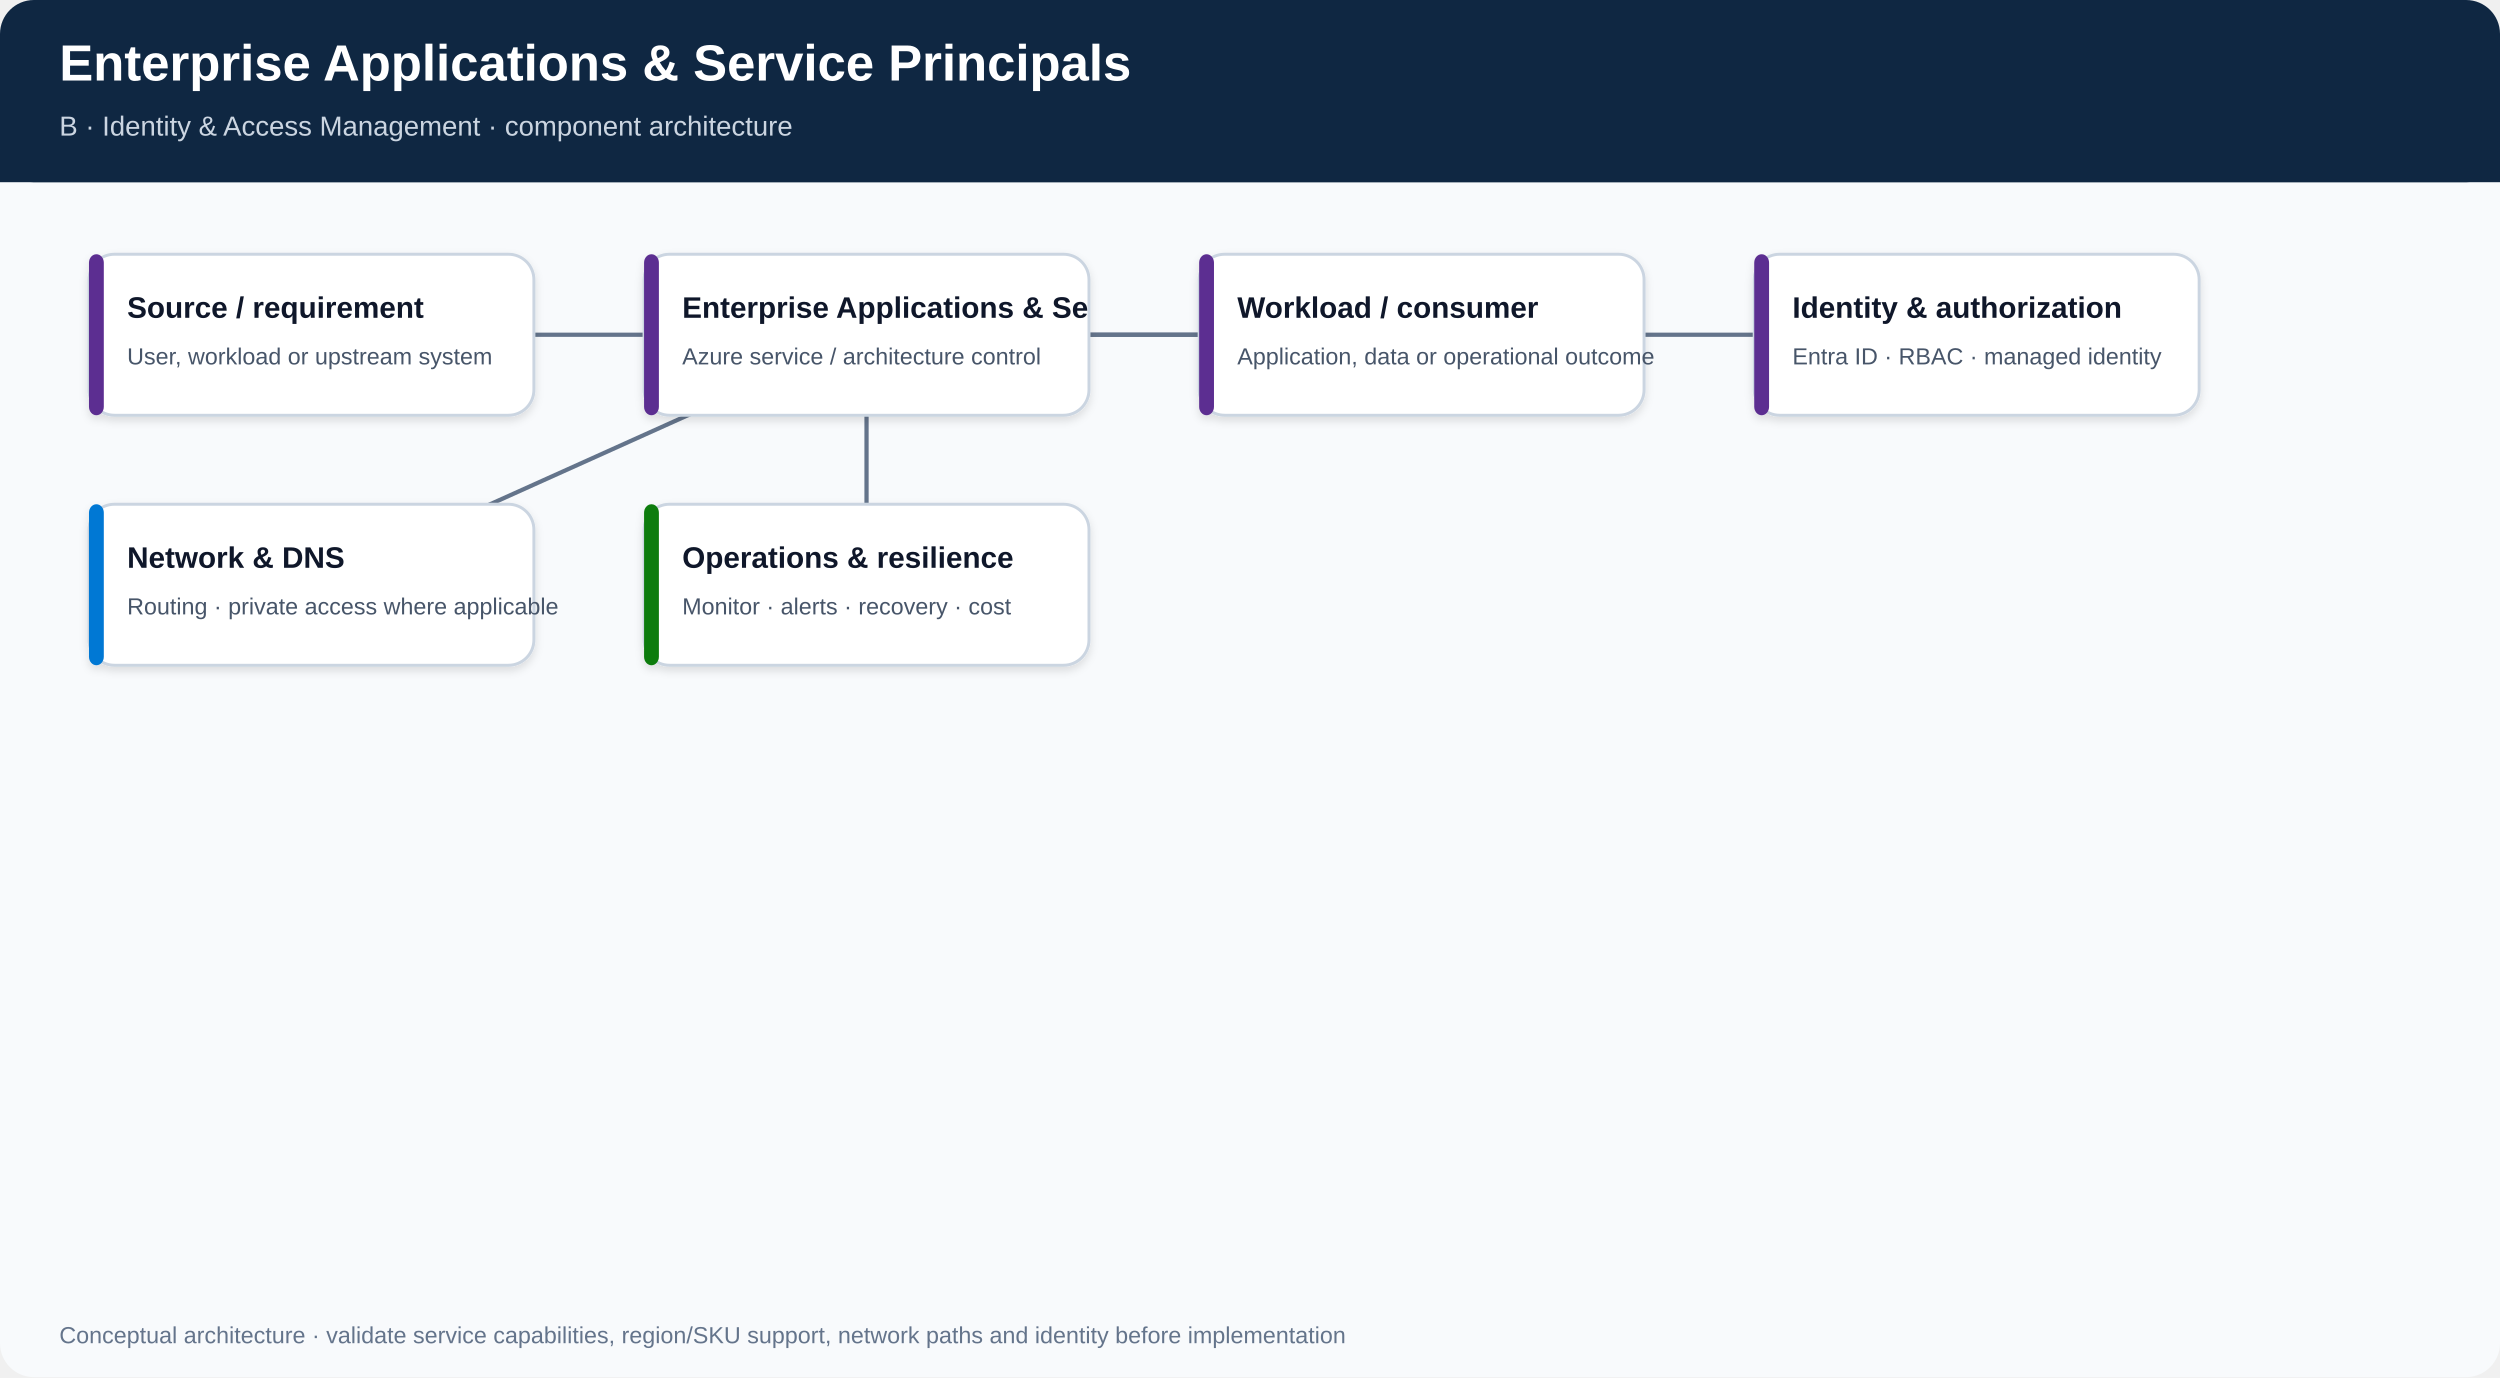
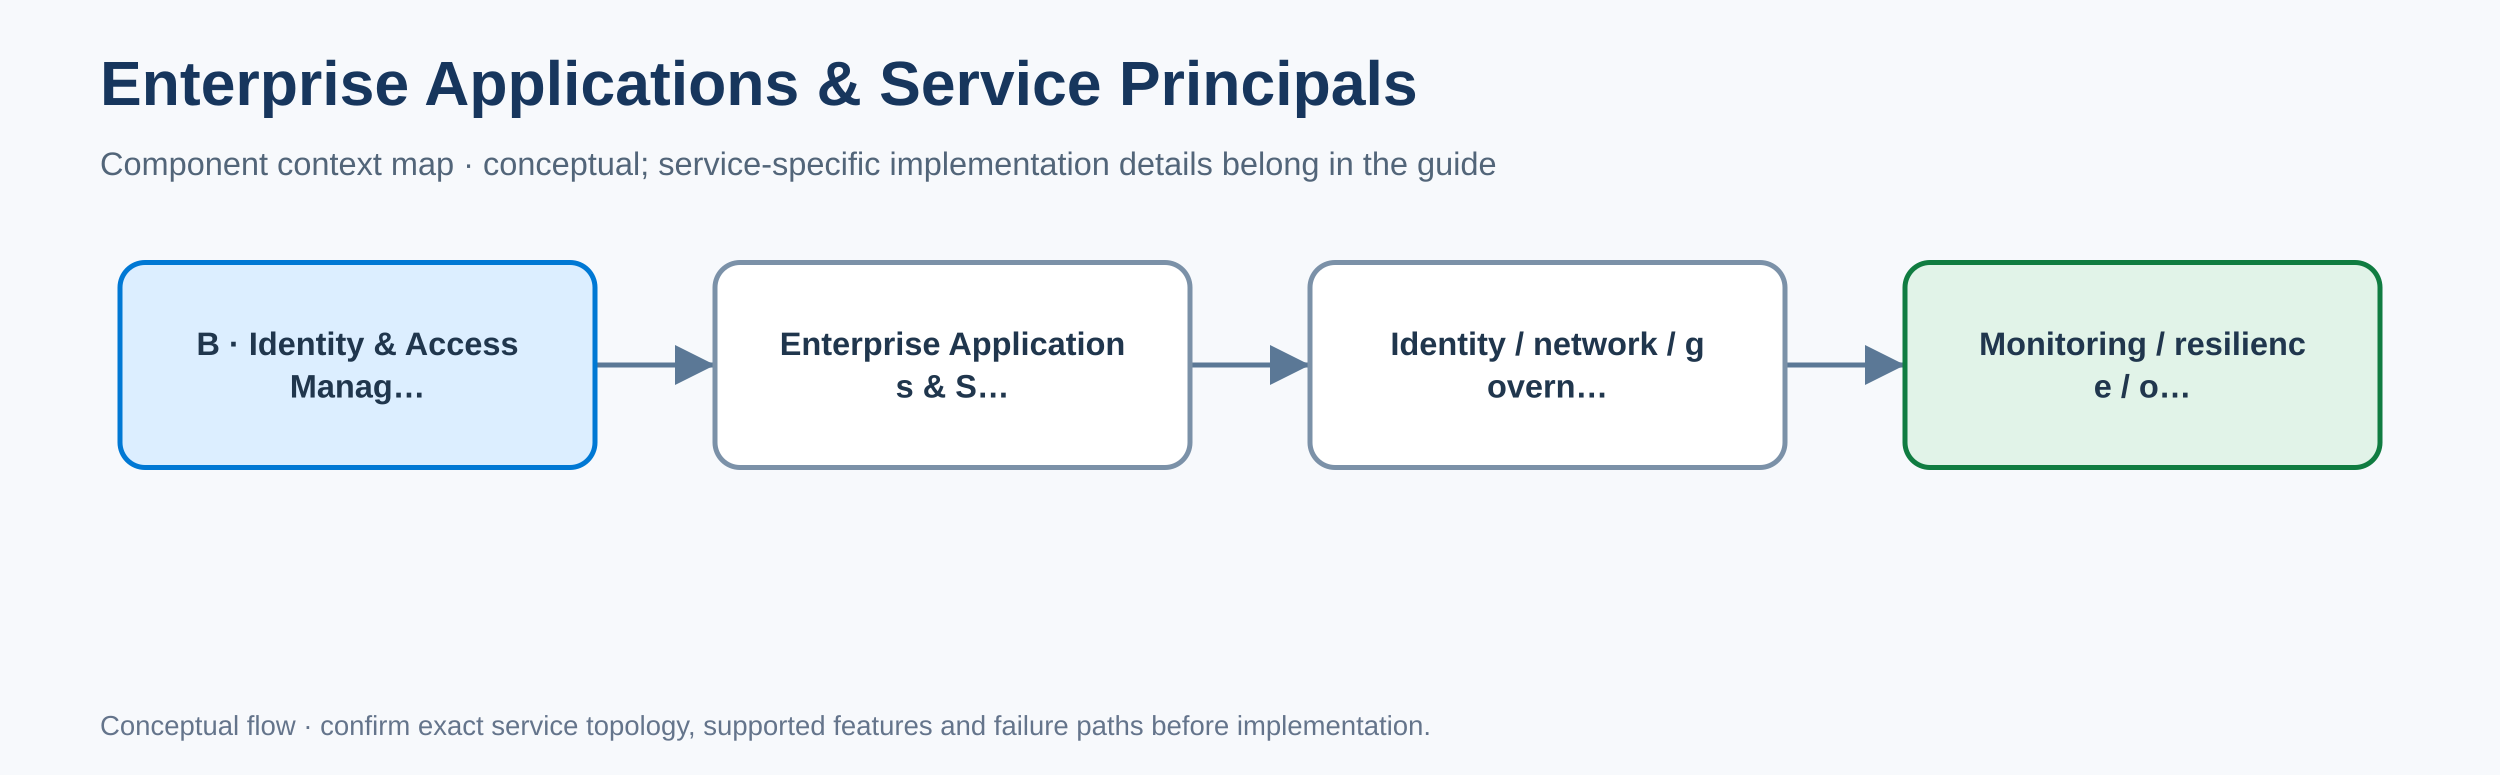
- <svg xmlns="http://www.w3.org/2000/svg" width="1180" height="650" viewBox="0 0 1180 650">
+ <svg xmlns="http://www.w3.org/2000/svg" width="1000" height="310" viewBox="0 0 1000 310">
+   <rect width="100%" height="100%" fill="#f7f9fc" />
+   <text x="40" y="42" font-family="Segoe UI,Arial" font-size="25" font-weight="700" fill="#17365d">Enterprise Applications &amp; Service Principals</text>
+   <text x="40" y="70" font-family="Segoe UI,Arial" font-size="13" fill="#526579">Component context map · conceptual; service-specific implementation details belong in the guide</text>
+   <path d="M 238 146 L 286 146" fill="none" stroke="#5b7896" stroke-width="2" marker-end="url(#arrow)" />
+   <path d="M 476 146 L 524 146" fill="none" stroke="#5b7896" stroke-width="2" marker-end="url(#arrow)" />
+   <path d="M 714 146 L 762 146" fill="none" stroke="#5b7896" stroke-width="2" marker-end="url(#arrow)" />
  <defs>
    <marker id="arrow" markerWidth="10" markerHeight="8" refX="8" refY="4" orient="auto">
-       <path d="M0,0 L8,4 L0,8 Z" fill="#64748b" />
+       <path d="M0,0 L8,4 L0,8 z" fill="#5b7896" />
    </marker>
-     <filter id="shadow" x="-20%" y="-20%" width="140%" height="140%">
-       <feDropShadow dx="0" dy="2" stdDeviation="2" flood-opacity=".12" />
-     </filter>
  </defs>
-   <rect width="100%" height="100%" rx="16" fill="#f8fafc" />
-   <rect x="0" y="0" width="1180" height="86" rx="16" fill="#0f2742" />
-   <rect x="0" y="70" width="1180" height="16" fill="#0f2742" />
-   <text x="28" y="38" font-family="Segoe UI,Arial" font-size="24" font-weight="700" fill="#fff">Enterprise Applications &amp; Service Principals</text>
-   <text x="28" y="64" font-family="Segoe UI,Arial" font-size="13" fill="#cbd5e1">B · Identity &amp; Access Management · component architecture</text>
-   <path d="M 147 158 L 409 158" fill="none" stroke="#64748b" stroke-width="2" marker-end="url(#arrow)" />
-   <path d="M 409 158 L 671 158" fill="none" stroke="#64748b" stroke-width="2" marker-end="url(#arrow)" />
-   <path d="M 933 158 L 409 158" fill="none" stroke="#64748b" stroke-width="2" marker-end="url(#arrow)" />
-   <path d="M 147 276 L 409 158" fill="none" stroke="#64748b" stroke-width="2" marker-end="url(#arrow)" />
-   <path d="M 409 276 L 409 158" fill="none" stroke="#64748b" stroke-width="2" marker-end="url(#arrow)" />
-   <g filter="url(#shadow)">
-     <rect x="42" y="120" width="210" height="76" rx="12" fill="#fff" stroke="#cbd5e1" stroke-width="1.4" />
-     <rect x="42" y="120" width="7" height="76" rx="4" fill="#5C2D91" />
-   </g>
-   <text x="60" y="150" font-family="Segoe UI,Arial" font-size="14" font-weight="700" fill="#0f172a">Source / requirement</text>
-   <text x="60" y="172" font-family="Segoe UI,Arial" font-size="11" fill="#475569">User, workload or upstream system</text>
-   <g filter="url(#shadow)">
-     <rect x="304" y="120" width="210" height="76" rx="12" fill="#fff" stroke="#cbd5e1" stroke-width="1.4" />
-     <rect x="304" y="120" width="7" height="76" rx="4" fill="#5C2D91" />
-   </g>
-   <text x="322" y="150" font-family="Segoe UI,Arial" font-size="14" font-weight="700" fill="#0f172a">Enterprise Applications &amp; Se</text>
-   <text x="322" y="172" font-family="Segoe UI,Arial" font-size="11" fill="#475569">Azure service / architecture control</text>
-   <g filter="url(#shadow)">
-     <rect x="566" y="120" width="210" height="76" rx="12" fill="#fff" stroke="#cbd5e1" stroke-width="1.4" />
-     <rect x="566" y="120" width="7" height="76" rx="4" fill="#5C2D91" />
-   </g>
-   <text x="584" y="150" font-family="Segoe UI,Arial" font-size="14" font-weight="700" fill="#0f172a">Workload / consumer</text>
-   <text x="584" y="172" font-family="Segoe UI,Arial" font-size="11" fill="#475569">Application, data or operational outcome</text>
-   <g filter="url(#shadow)">
-     <rect x="828" y="120" width="210" height="76" rx="12" fill="#fff" stroke="#cbd5e1" stroke-width="1.4" />
-     <rect x="828" y="120" width="7" height="76" rx="4" fill="#5C2D91" />
-   </g>
-   <text x="846" y="150" font-family="Segoe UI,Arial" font-size="14" font-weight="700" fill="#0f172a">Identity &amp; authorization</text>
-   <text x="846" y="172" font-family="Segoe UI,Arial" font-size="11" fill="#475569">Entra ID · RBAC · managed identity</text>
-   <g filter="url(#shadow)">
-     <rect x="42" y="238" width="210" height="76" rx="12" fill="#fff" stroke="#cbd5e1" stroke-width="1.4" />
-     <rect x="42" y="238" width="7" height="76" rx="4" fill="#0078D4" />
-   </g>
-   <text x="60" y="268" font-family="Segoe UI,Arial" font-size="14" font-weight="700" fill="#0f172a">Network &amp; DNS</text>
-   <text x="60" y="290" font-family="Segoe UI,Arial" font-size="11" fill="#475569">Routing · private access where applicable</text>
-   <g filter="url(#shadow)">
-     <rect x="304" y="238" width="210" height="76" rx="12" fill="#fff" stroke="#cbd5e1" stroke-width="1.4" />
-     <rect x="304" y="238" width="7" height="76" rx="4" fill="#107C10" />
-   </g>
-   <text x="322" y="268" font-family="Segoe UI,Arial" font-size="14" font-weight="700" fill="#0f172a">Operations &amp; resilience</text>
-   <text x="322" y="290" font-family="Segoe UI,Arial" font-size="11" fill="#475569">Monitor · alerts · recovery · cost</text>
-   <text x="28" y="634" font-family="Segoe UI,Arial" font-size="11" fill="#64748b">Conceptual architecture · validate service capabilities, region/SKU support, network paths and identity before implementation</text>
+   <rect x="48" y="105" width="190" height="82" rx="10" fill="#dceeff" stroke="#0078d4" stroke-width="2" />
+   <text x="143" y="142" text-anchor="middle" font-family="Segoe UI,Arial" font-size="13" font-weight="600" fill="#20364d">B · Identity &amp; Access </text>
+   <text x="143" y="159" text-anchor="middle" font-family="Segoe UI,Arial" font-size="13" font-weight="600" fill="#20364d">Manag…</text>
+   <rect x="286" y="105" width="190" height="82" rx="10" fill="#ffffff" stroke="#7b91a8" stroke-width="2" />
+   <text x="381" y="142" text-anchor="middle" font-family="Segoe UI,Arial" font-size="13" font-weight="600" fill="#20364d">Enterprise Application</text>
+   <text x="381" y="159" text-anchor="middle" font-family="Segoe UI,Arial" font-size="13" font-weight="600" fill="#20364d">s &amp; S…</text>
+   <rect x="524" y="105" width="190" height="82" rx="10" fill="#ffffff" stroke="#7b91a8" stroke-width="2" />
+   <text x="619" y="142" text-anchor="middle" font-family="Segoe UI,Arial" font-size="13" font-weight="600" fill="#20364d">Identity / network / g</text>
+   <text x="619" y="159" text-anchor="middle" font-family="Segoe UI,Arial" font-size="13" font-weight="600" fill="#20364d">overn…</text>
+   <rect x="762" y="105" width="190" height="82" rx="10" fill="#e1f3e8" stroke="#107c41" stroke-width="2" />
+   <text x="857" y="142" text-anchor="middle" font-family="Segoe UI,Arial" font-size="13" font-weight="600" fill="#20364d">Monitoring / resilienc</text>
+   <text x="857" y="159" text-anchor="middle" font-family="Segoe UI,Arial" font-size="13" font-weight="600" fill="#20364d">e / o…</text>
+   <text x="40" y="294" font-family="Segoe UI,Arial" font-size="11" fill="#64748b">Conceptual flow · confirm exact service topology, supported features and failure paths before implementation.</text>
</svg>
